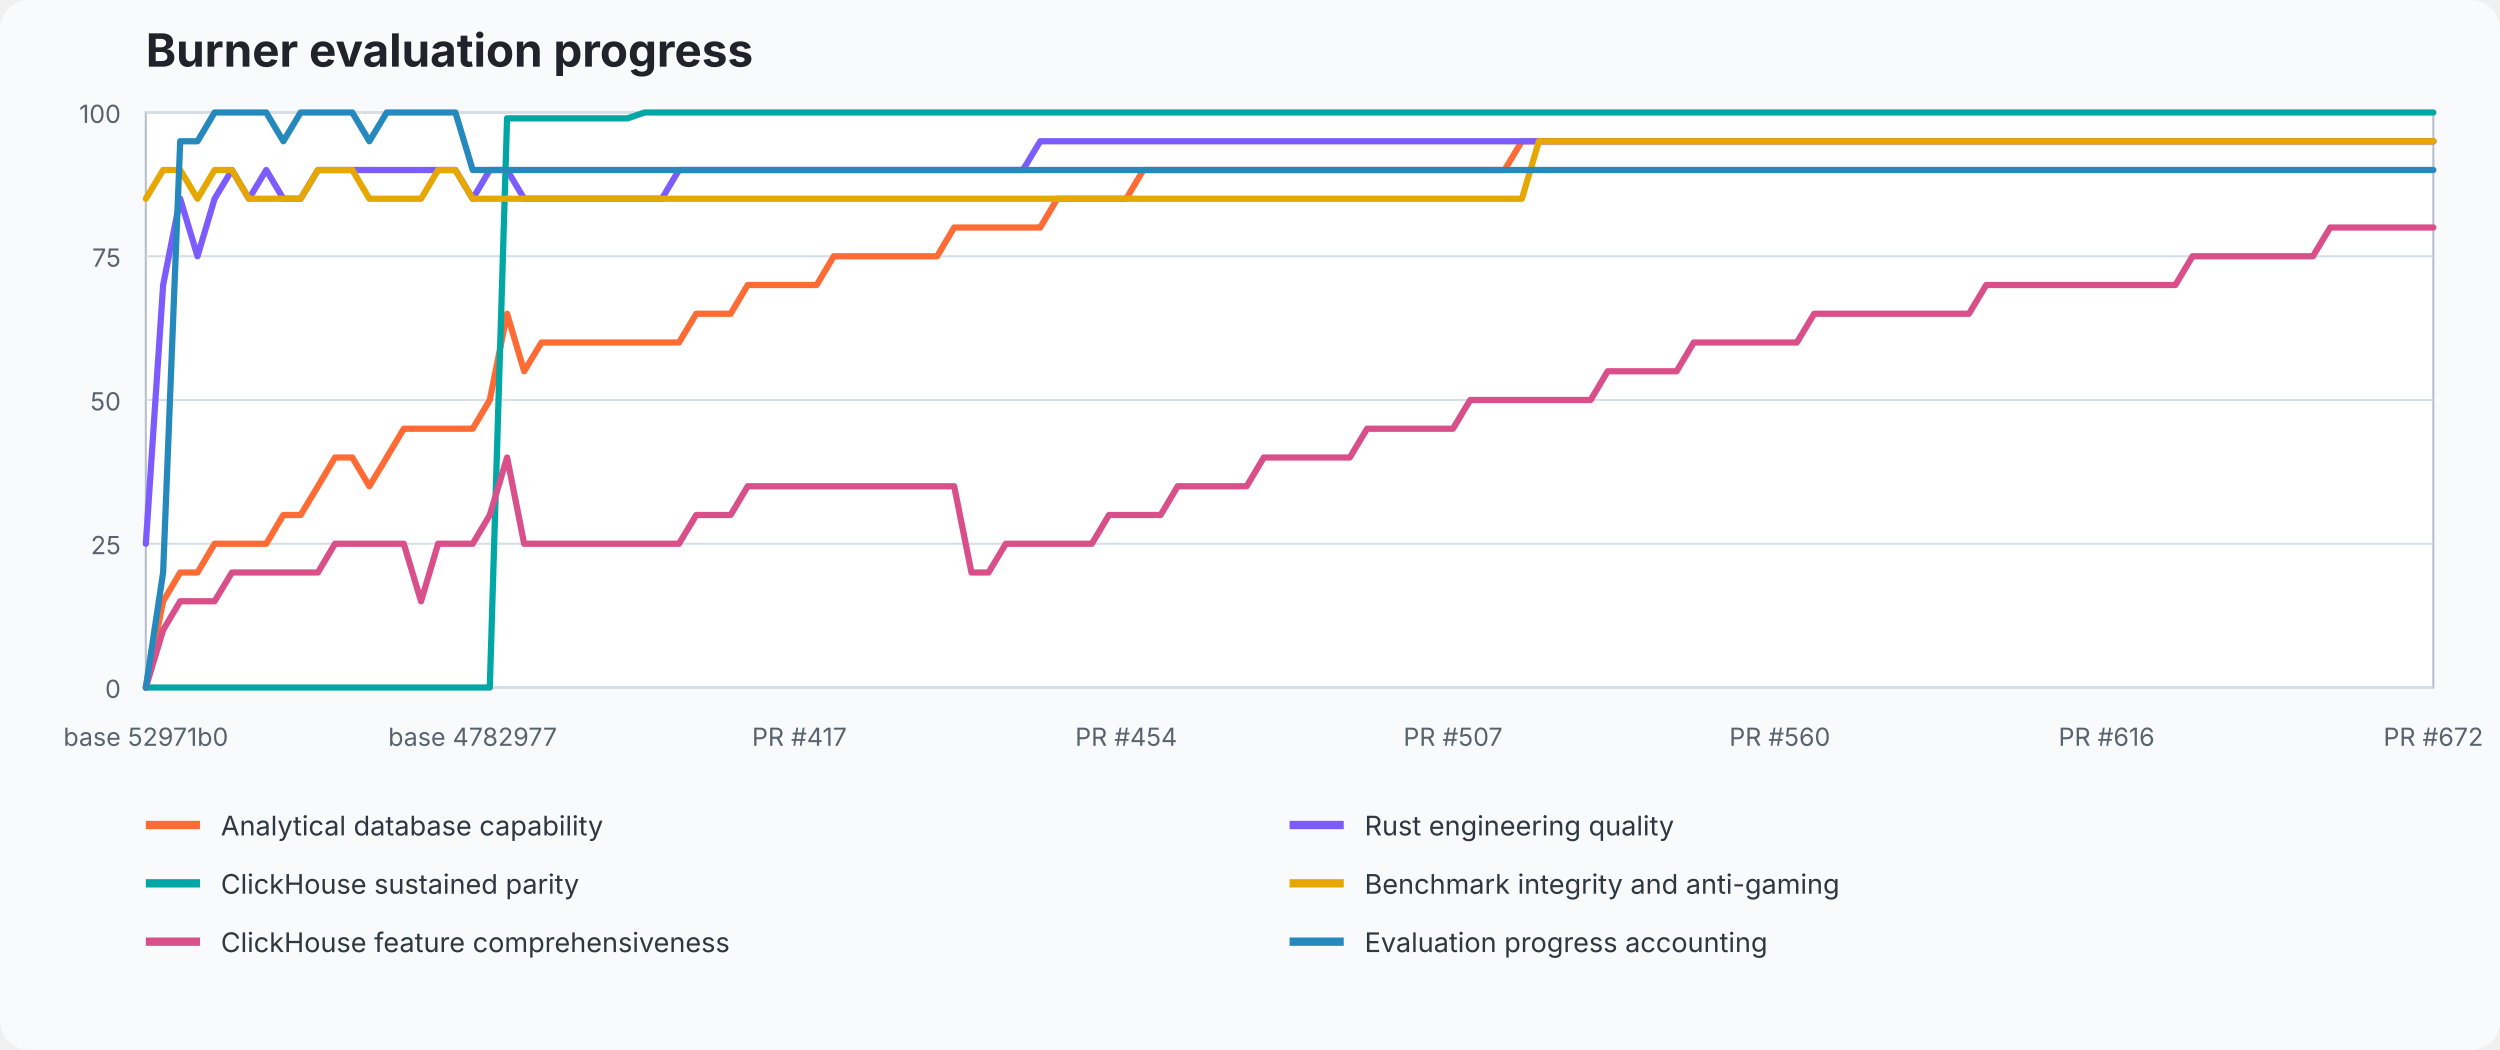
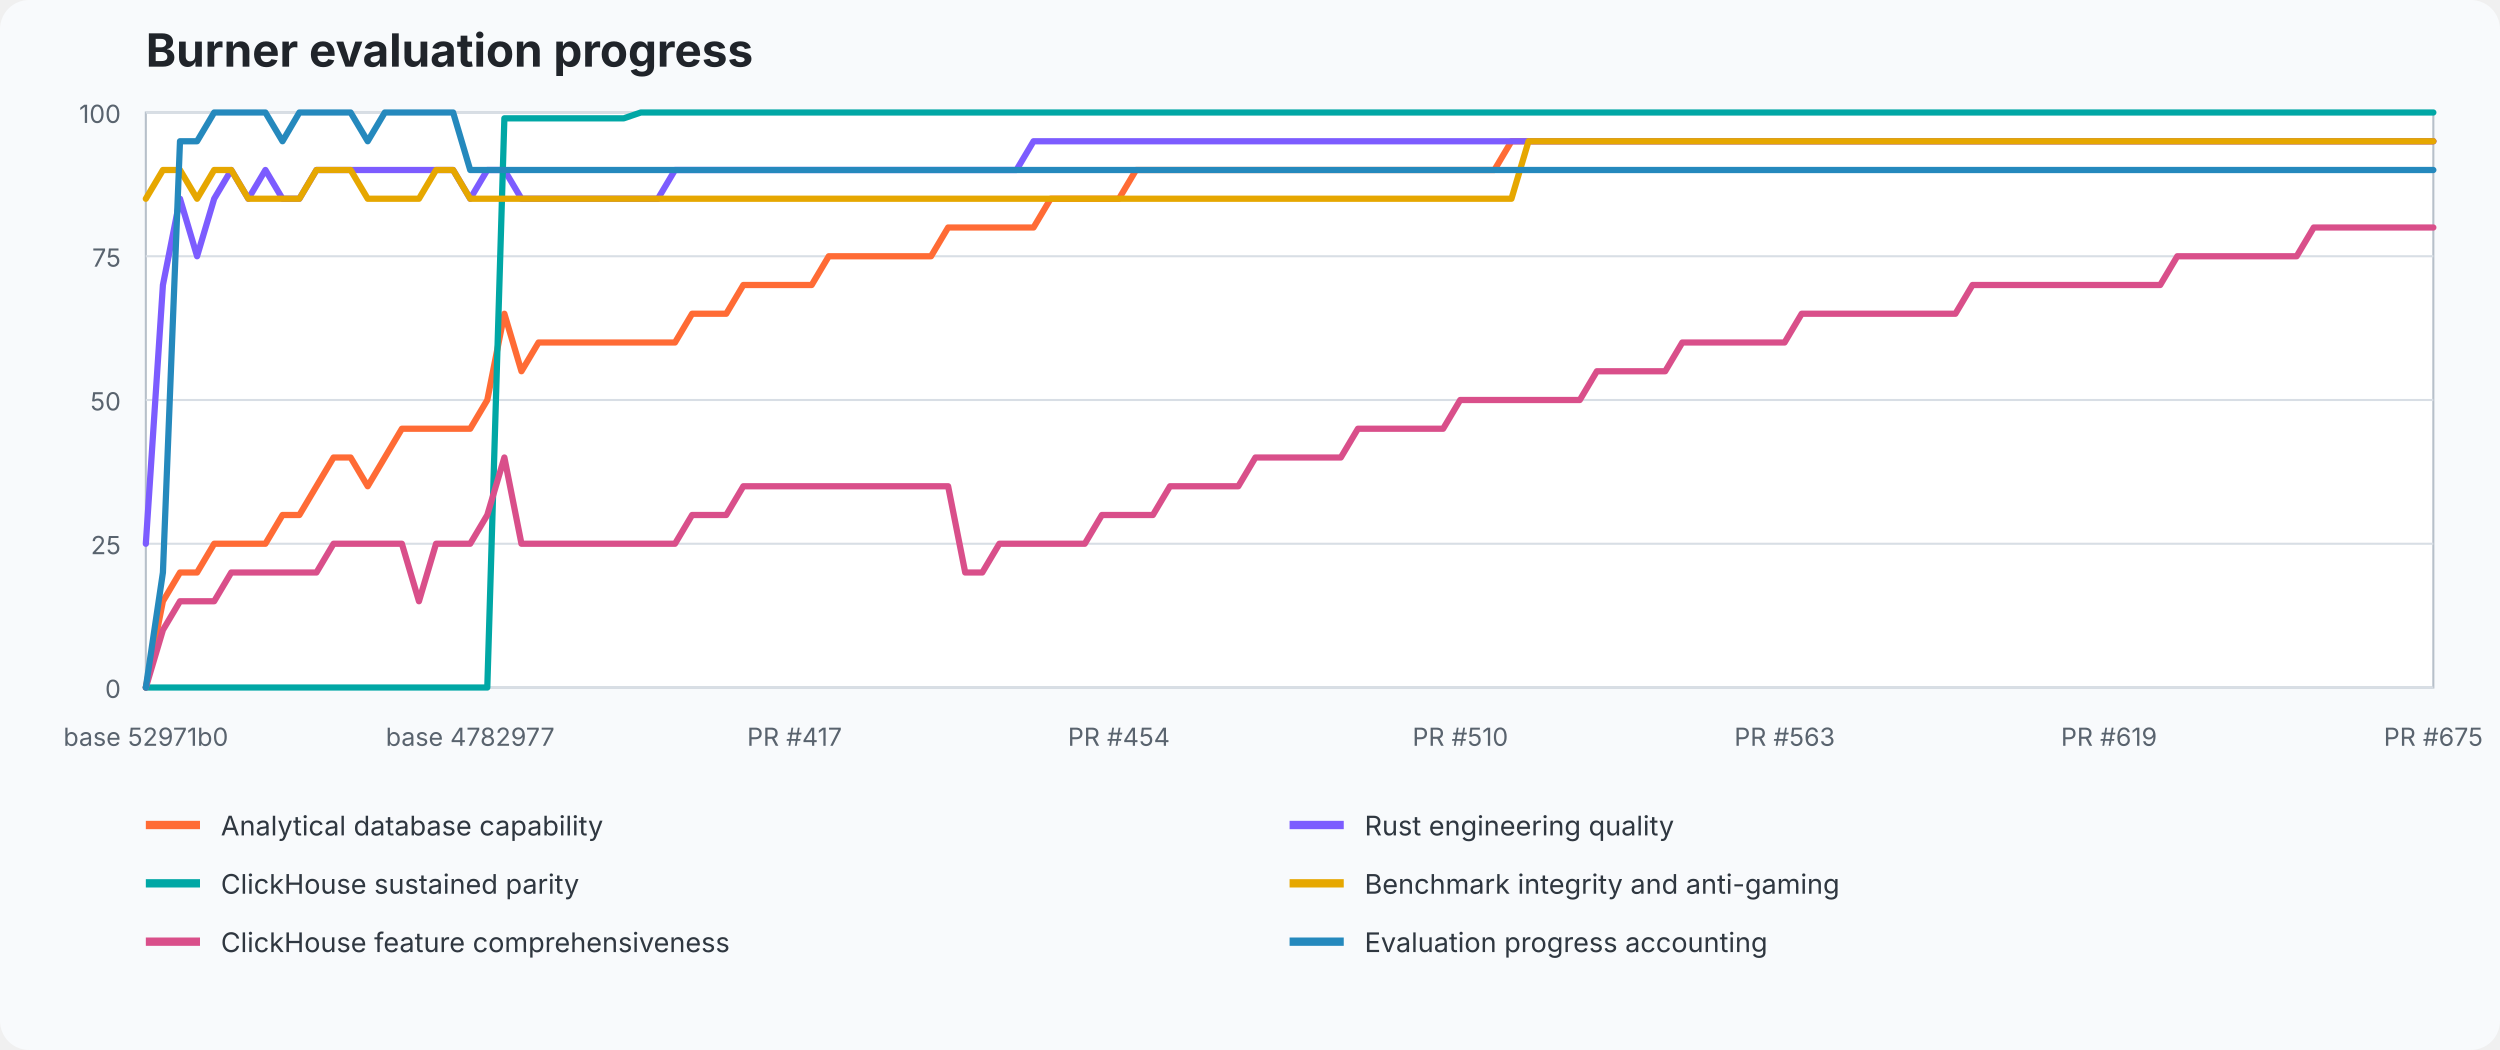
<svg xmlns="http://www.w3.org/2000/svg" width="1200" height="504" viewBox="0 0 1200 504" role="img" aria-labelledby="title desc">
  <style>text{font-family:ui-sans-serif,system-ui,-apple-system,BlinkMacSystemFont,"Segoe UI",sans-serif}.title{font-size:22px;font-weight:700;fill:#20242a}.axis{font-size:12px;fill:#59636e}.legend{font-size:13px;fill:#2f3740}.grid{stroke:#d8dee5;stroke-width:1}.plot{fill:#fff;stroke:#b7c0ca}</style>
  <rect width="100%" height="100%" fill="#f8fafc" rx="14" />
  <text x="70" y="32" class="title">Burner evaluation progress</text>
  <rect x="70" y="54" width="1098" height="276" class="plot" />
  <line x1="70" y1="330" x2="1168" y2="330" class="grid" />
  <text x="58" y="335" text-anchor="end" class="axis">0</text>
  <line x1="70" y1="261" x2="1168" y2="261" class="grid" />
  <text x="58" y="266" text-anchor="end" class="axis">25</text>
  <line x1="70" y1="192" x2="1168" y2="192" class="grid" />
  <text x="58" y="197" text-anchor="end" class="axis">50</text>
  <line x1="70" y1="123" x2="1168" y2="123" class="grid" />
  <text x="58" y="128" text-anchor="end" class="axis">75</text>
  <line x1="70" y1="54" x2="1168" y2="54" class="grid" />
  <text x="58" y="59" text-anchor="end" class="axis">100</text>
-   <polyline points="70.0,330.0 78.3,288.6 86.5,274.8 94.8,274.8 103.0,261.0 111.3,261.0 119.5,261.0 127.8,261.0 136.0,247.2 144.3,247.2 152.6,233.4 160.8,219.6 169.1,219.6 177.3,233.4 185.6,219.6 193.8,205.8 202.1,205.8 210.3,205.8 218.6,205.8 226.9,205.8 235.1,192.0 243.4,150.6 251.6,178.2 259.9,164.4 268.1,164.4 276.4,164.4 284.6,164.4 292.9,164.4 301.2,164.4 309.4,164.4 317.7,164.4 325.9,164.4 334.2,150.6 342.4,150.6 350.7,150.6 358.9,136.8 367.2,136.8 375.5,136.8 383.7,136.8 392.0,136.8 400.2,123.0 408.5,123.0 416.7,123.0 425.0,123.0 433.2,123.0 441.5,123.0 449.8,123.0 458.0,109.2 466.3,109.2 474.5,109.2 482.8,109.2 491.0,109.2 499.3,109.2 507.5,95.4 515.8,95.4 524.1,95.4 532.3,95.4 540.6,95.4 548.8,81.6 557.1,81.6 565.3,81.6 573.6,81.6 581.8,81.6 590.1,81.6 598.4,81.6 606.6,81.6 614.9,81.6 623.1,81.6 631.4,81.6 639.6,81.6 647.9,81.6 656.2,81.6 664.4,81.6 672.7,81.6 680.9,81.6 689.2,81.6 697.4,81.6 705.7,81.6 713.9,81.6 722.2,81.6 730.5,67.8 738.7,67.8 747.0,67.8 755.2,67.8 763.5,67.8 771.7,67.8 780.0,67.8 788.2,67.8 796.5,67.8 804.8,67.8 813.0,67.8 821.3,67.8 829.5,67.8 837.8,67.8 846.0,67.8 854.3,67.8 862.5,67.8 870.8,67.8 879.1,67.8 887.3,67.8 895.6,67.8 903.8,67.8 912.1,67.8 920.3,67.8 928.6,67.8 936.8,67.8 945.1,67.8 953.4,67.8 961.6,67.8 969.9,67.8 978.1,67.8 986.4,67.8 994.6,67.8 1002.9,67.8 1011.1,67.8 1019.4,67.8 1027.7,67.8 1035.9,67.8 1044.2,67.8 1052.4,67.8 1060.7,67.8 1068.9,67.8 1077.2,67.8 1085.4,67.8 1093.7,67.8 1102.0,67.8 1110.2,67.8 1118.5,67.8 1126.7,67.8 1135.0,67.8 1143.2,67.8 1151.5,67.8 1159.7,67.8 1168.0,67.8" fill="none" stroke="#ff6b35" stroke-width="3" stroke-linejoin="round" stroke-linecap="round" />
-   <polyline points="70.0,261.0 78.3,136.8 86.5,95.4 94.8,123.0 103.0,95.4 111.3,81.6 119.5,95.4 127.8,81.6 136.0,95.4 144.3,95.4 152.6,81.6 160.8,81.6 169.1,81.6 177.3,81.6 185.6,81.6 193.8,81.6 202.1,81.6 210.3,81.6 218.6,81.6 226.9,95.4 235.1,81.6 243.4,81.6 251.6,95.4 259.9,95.4 268.1,95.4 276.4,95.4 284.6,95.4 292.9,95.4 301.2,95.4 309.4,95.4 317.7,95.4 325.9,81.6 334.2,81.6 342.4,81.6 350.7,81.6 358.9,81.6 367.2,81.6 375.5,81.6 383.7,81.6 392.0,81.6 400.2,81.6 408.5,81.6 416.7,81.6 425.0,81.6 433.2,81.6 441.5,81.6 449.8,81.6 458.0,81.6 466.3,81.6 474.5,81.6 482.8,81.6 491.0,81.6 499.3,67.8 507.5,67.8 515.8,67.8 524.1,67.8 532.3,67.8 540.6,67.8 548.8,67.8 557.1,67.8 565.3,67.8 573.6,67.8 581.8,67.8 590.1,67.8 598.4,67.8 606.6,67.8 614.9,67.8 623.1,67.8 631.4,67.8 639.6,67.8 647.9,67.8 656.2,67.8 664.4,67.8 672.7,67.8 680.9,67.8 689.2,67.8 697.4,67.8 705.7,67.8 713.9,67.8 722.2,67.8 730.5,67.8 738.7,67.8 747.0,67.8 755.2,67.8 763.5,67.8 771.7,67.8 780.0,67.8 788.2,67.8 796.5,67.8 804.8,67.8 813.0,67.8 821.3,67.8 829.5,67.8 837.8,67.8 846.0,67.8 854.3,67.8 862.5,67.8 870.8,67.8 879.1,67.8 887.3,67.8 895.6,67.8 903.8,67.8 912.1,67.8 920.3,67.8 928.6,67.8 936.8,67.8 945.1,67.8 953.4,67.8 961.6,67.8 969.9,67.8 978.1,67.8 986.4,67.8 994.6,67.8 1002.9,67.8 1011.1,67.8 1019.4,67.8 1027.7,67.8 1035.9,67.8 1044.2,67.8 1052.4,67.8 1060.7,67.8 1068.9,67.8 1077.2,67.8 1085.4,67.8 1093.7,67.8 1102.0,67.8 1110.2,67.8 1118.5,67.8 1126.7,67.8 1135.0,67.8 1143.2,67.8 1151.5,67.8 1159.7,67.8 1168.0,67.8" fill="none" stroke="#7c5cff" stroke-width="3" stroke-linejoin="round" stroke-linecap="round" />
-   <polyline points="70.0,330.0 78.3,330.0 86.5,330.0 94.8,330.0 103.0,330.0 111.3,330.0 119.5,330.0 127.8,330.0 136.0,330.0 144.3,330.0 152.6,330.0 160.8,330.0 169.1,330.0 177.3,330.0 185.6,330.0 193.8,330.0 202.1,330.0 210.3,330.0 218.6,330.0 226.9,330.0 235.1,330.0 243.4,56.8 251.6,56.8 259.9,56.8 268.1,56.8 276.4,56.8 284.6,56.8 292.9,56.8 301.2,56.8 309.4,54.0 317.7,54.0 325.9,54.0 334.2,54.0 342.4,54.0 350.7,54.0 358.9,54.0 367.2,54.0 375.5,54.0 383.7,54.0 392.0,54.0 400.2,54.0 408.5,54.0 416.7,54.0 425.0,54.0 433.2,54.0 441.5,54.0 449.8,54.0 458.0,54.0 466.3,54.0 474.5,54.0 482.8,54.0 491.0,54.0 499.3,54.0 507.5,54.0 515.8,54.0 524.1,54.0 532.3,54.0 540.6,54.0 548.8,54.0 557.1,54.0 565.3,54.0 573.6,54.0 581.8,54.0 590.1,54.0 598.4,54.0 606.6,54.0 614.9,54.0 623.1,54.0 631.4,54.0 639.6,54.0 647.9,54.0 656.2,54.0 664.4,54.0 672.7,54.0 680.9,54.0 689.2,54.0 697.4,54.0 705.7,54.0 713.9,54.0 722.2,54.0 730.5,54.0 738.7,54.0 747.0,54.0 755.2,54.0 763.5,54.0 771.7,54.0 780.0,54.0 788.2,54.0 796.5,54.0 804.8,54.0 813.0,54.0 821.3,54.0 829.5,54.0 837.8,54.0 846.0,54.0 854.3,54.0 862.5,54.0 870.8,54.0 879.1,54.0 887.3,54.0 895.6,54.0 903.8,54.0 912.1,54.0 920.3,54.0 928.6,54.0 936.8,54.0 945.1,54.0 953.4,54.0 961.6,54.0 969.9,54.0 978.1,54.0 986.4,54.0 994.6,54.0 1002.9,54.0 1011.1,54.0 1019.4,54.0 1027.7,54.0 1035.9,54.0 1044.2,54.0 1052.4,54.0 1060.7,54.0 1068.9,54.0 1077.2,54.0 1085.4,54.0 1093.7,54.0 1102.0,54.0 1110.2,54.0 1118.5,54.0 1126.7,54.0 1135.0,54.0 1143.2,54.0 1151.5,54.0 1159.7,54.0 1168.0,54.0" fill="none" stroke="#00a7a5" stroke-width="3" stroke-linejoin="round" stroke-linecap="round" />
-   <polyline points="70.0,95.4 78.3,81.6 86.5,81.6 94.8,95.4 103.0,81.6 111.3,81.6 119.5,95.4 127.8,95.4 136.0,95.4 144.3,95.4 152.6,81.6 160.8,81.6 169.1,81.6 177.3,95.4 185.6,95.4 193.8,95.4 202.1,95.4 210.3,81.6 218.6,81.6 226.9,95.4 235.1,95.4 243.4,95.4 251.6,95.4 259.9,95.4 268.1,95.4 276.4,95.4 284.6,95.4 292.9,95.4 301.2,95.4 309.4,95.4 317.7,95.4 325.9,95.4 334.2,95.4 342.4,95.4 350.7,95.4 358.9,95.4 367.2,95.4 375.5,95.4 383.7,95.4 392.0,95.4 400.2,95.4 408.5,95.4 416.7,95.4 425.0,95.4 433.2,95.4 441.5,95.4 449.8,95.4 458.0,95.4 466.3,95.4 474.5,95.4 482.8,95.4 491.0,95.4 499.3,95.4 507.5,95.4 515.8,95.4 524.1,95.4 532.3,95.4 540.6,95.4 548.8,95.4 557.1,95.4 565.3,95.4 573.6,95.4 581.8,95.4 590.1,95.4 598.4,95.4 606.6,95.4 614.9,95.4 623.1,95.4 631.4,95.4 639.6,95.4 647.9,95.4 656.2,95.4 664.4,95.4 672.7,95.4 680.9,95.4 689.2,95.4 697.4,95.4 705.7,95.4 713.9,95.4 722.2,95.4 730.5,95.4 738.7,67.8 747.0,67.8 755.2,67.8 763.5,67.8 771.7,67.8 780.0,67.8 788.2,67.8 796.5,67.8 804.8,67.8 813.0,67.8 821.3,67.8 829.5,67.8 837.8,67.8 846.0,67.8 854.3,67.8 862.5,67.8 870.8,67.8 879.1,67.8 887.3,67.8 895.6,67.8 903.8,67.8 912.1,67.8 920.3,67.8 928.6,67.8 936.8,67.8 945.1,67.8 953.4,67.8 961.6,67.8 969.9,67.8 978.1,67.8 986.4,67.8 994.6,67.8 1002.9,67.8 1011.1,67.8 1019.4,67.8 1027.7,67.8 1035.9,67.8 1044.2,67.8 1052.4,67.8 1060.7,67.8 1068.9,67.8 1077.2,67.8 1085.4,67.8 1093.7,67.8 1102.0,67.8 1110.2,67.8 1118.5,67.8 1126.7,67.8 1135.0,67.8 1143.2,67.8 1151.5,67.8 1159.7,67.8 1168.0,67.8" fill="none" stroke="#e6a700" stroke-width="3" stroke-linejoin="round" stroke-linecap="round" />
-   <polyline points="70.0,330.0 78.3,302.4 86.5,288.6 94.8,288.6 103.0,288.6 111.3,274.8 119.5,274.8 127.8,274.8 136.0,274.8 144.3,274.8 152.6,274.8 160.8,261.0 169.1,261.0 177.3,261.0 185.6,261.0 193.8,261.0 202.1,288.6 210.3,261.0 218.6,261.0 226.9,261.0 235.1,247.2 243.4,219.6 251.6,261.0 259.9,261.0 268.1,261.0 276.4,261.0 284.6,261.0 292.9,261.0 301.2,261.0 309.4,261.0 317.7,261.0 325.9,261.0 334.2,247.2 342.4,247.2 350.7,247.2 358.9,233.4 367.2,233.4 375.5,233.4 383.7,233.4 392.0,233.4 400.2,233.4 408.5,233.4 416.7,233.4 425.0,233.4 433.2,233.4 441.5,233.4 449.8,233.4 458.0,233.4 466.3,274.8 474.5,274.8 482.8,261.0 491.0,261.0 499.3,261.0 507.5,261.0 515.8,261.0 524.1,261.0 532.3,247.2 540.6,247.2 548.8,247.2 557.1,247.2 565.3,233.4 573.6,233.4 581.8,233.4 590.1,233.4 598.4,233.4 606.6,219.6 614.9,219.6 623.1,219.6 631.4,219.6 639.6,219.6 647.9,219.6 656.2,205.8 664.4,205.8 672.7,205.8 680.9,205.8 689.2,205.8 697.4,205.8 705.7,192.0 713.9,192.0 722.2,192.0 730.5,192.0 738.7,192.0 747.0,192.0 755.2,192.0 763.5,192.0 771.7,178.2 780.0,178.2 788.2,178.2 796.5,178.2 804.8,178.2 813.0,164.4 821.3,164.4 829.5,164.4 837.8,164.4 846.0,164.4 854.3,164.4 862.5,164.4 870.8,150.6 879.1,150.6 887.3,150.6 895.6,150.6 903.8,150.6 912.1,150.6 920.3,150.6 928.6,150.6 936.8,150.6 945.1,150.6 953.4,136.8 961.6,136.8 969.9,136.8 978.1,136.8 986.4,136.8 994.6,136.8 1002.9,136.8 1011.1,136.8 1019.4,136.8 1027.7,136.8 1035.9,136.8 1044.2,136.8 1052.4,123.0 1060.7,123.0 1068.9,123.0 1077.2,123.0 1085.4,123.0 1093.7,123.0 1102.0,123.0 1110.2,123.0 1118.5,109.2 1126.7,109.2 1135.0,109.2 1143.2,109.2 1151.5,109.2 1159.7,109.2 1168.0,109.2" fill="none" stroke="#d94f8a" stroke-width="3" stroke-linejoin="round" stroke-linecap="round" />
-   <polyline points="70.0,330.0 78.3,274.8 86.5,67.8 94.8,67.8 103.0,54.0 111.3,54.0 119.5,54.0 127.8,54.0 136.0,67.8 144.3,54.0 152.6,54.0 160.8,54.0 169.1,54.0 177.3,67.8 185.6,54.0 193.8,54.0 202.1,54.0 210.3,54.0 218.6,54.0 226.9,81.6 235.1,81.6 243.4,81.6 251.6,81.6 259.9,81.6 268.1,81.6 276.4,81.6 284.6,81.6 292.9,81.6 301.2,81.6 309.4,81.6 317.7,81.6 325.9,81.6 334.2,81.6 342.4,81.6 350.7,81.6 358.9,81.6 367.2,81.6 375.5,81.6 383.7,81.6 392.0,81.6 400.2,81.6 408.5,81.6 416.7,81.6 425.0,81.6 433.2,81.6 441.5,81.6 449.8,81.6 458.0,81.6 466.3,81.6 474.5,81.6 482.8,81.6 491.0,81.6 499.3,81.6 507.5,81.6 515.8,81.6 524.1,81.6 532.3,81.6 540.6,81.6 548.8,81.6 557.1,81.6 565.3,81.6 573.6,81.6 581.8,81.6 590.1,81.6 598.4,81.6 606.6,81.6 614.9,81.6 623.1,81.6 631.4,81.6 639.6,81.6 647.9,81.6 656.2,81.6 664.4,81.6 672.7,81.6 680.9,81.6 689.2,81.6 697.4,81.6 705.7,81.6 713.9,81.6 722.2,81.6 730.5,81.6 738.7,81.6 747.0,81.6 755.2,81.6 763.5,81.6 771.7,81.6 780.0,81.6 788.2,81.6 796.5,81.6 804.8,81.6 813.0,81.6 821.3,81.6 829.5,81.6 837.8,81.6 846.0,81.6 854.3,81.6 862.5,81.6 870.8,81.6 879.1,81.6 887.3,81.6 895.6,81.6 903.8,81.6 912.1,81.6 920.3,81.6 928.6,81.6 936.8,81.6 945.1,81.6 953.4,81.6 961.6,81.6 969.9,81.6 978.1,81.6 986.4,81.6 994.6,81.6 1002.9,81.6 1011.1,81.6 1019.4,81.6 1027.7,81.6 1035.9,81.6 1044.2,81.6 1052.4,81.6 1060.7,81.6 1068.9,81.6 1077.2,81.6 1085.4,81.6 1093.7,81.6 1102.0,81.6 1110.2,81.6 1118.5,81.6 1126.7,81.6 1135.0,81.6 1143.2,81.6 1151.5,81.6 1159.7,81.6 1168.0,81.6" fill="none" stroke="#2589bd" stroke-width="3" stroke-linejoin="round" stroke-linecap="round" />
+   <polyline points="70.0,330.0 78.2,288.6 86.4,274.8 94.6,274.8 102.8,261.0 111.0,261.0 119.2,261.0 127.4,261.0 135.6,247.2 143.7,247.2 151.9,233.4 160.1,219.6 168.3,219.6 176.5,233.4 184.7,219.6 192.9,205.8 201.1,205.8 209.3,205.8 217.5,205.8 225.7,205.8 233.9,192.0 242.1,150.6 250.3,178.2 258.5,164.4 266.7,164.4 274.9,164.4 283.0,164.4 291.2,164.4 299.4,164.4 307.6,164.4 315.8,164.4 324.0,164.4 332.2,150.6 340.4,150.6 348.6,150.6 356.8,136.8 365.0,136.8 373.2,136.8 381.4,136.8 389.6,136.8 397.8,123.0 406.0,123.0 414.1,123.0 422.3,123.0 430.5,123.0 438.7,123.0 446.9,123.0 455.1,109.2 463.3,109.2 471.5,109.2 479.7,109.2 487.9,109.2 496.1,109.2 504.3,95.4 512.5,95.4 520.7,95.4 528.9,95.4 537.1,95.4 545.3,81.6 553.4,81.6 561.6,81.6 569.8,81.6 578.0,81.6 586.2,81.6 594.4,81.6 602.6,81.6 610.8,81.6 619.0,81.6 627.2,81.6 635.4,81.6 643.6,81.6 651.8,81.6 660.0,81.6 668.2,81.6 676.4,81.6 684.6,81.6 692.7,81.6 700.9,81.6 709.1,81.6 717.3,81.6 725.5,67.8 733.7,67.8 741.9,67.8 750.1,67.8 758.3,67.8 766.5,67.8 774.7,67.8 782.9,67.8 791.1,67.8 799.3,67.8 807.5,67.8 815.7,67.8 823.9,67.8 832.0,67.8 840.2,67.8 848.4,67.8 856.6,67.8 864.8,67.8 873.0,67.8 881.2,67.8 889.4,67.8 897.6,67.8 905.8,67.8 914.0,67.8 922.2,67.8 930.4,67.8 938.6,67.8 946.8,67.8 955.0,67.8 963.1,67.8 971.3,67.8 979.5,67.8 987.7,67.8 995.9,67.8 1004.1,67.8 1012.3,67.8 1020.5,67.8 1028.7,67.8 1036.9,67.8 1045.1,67.8 1053.3,67.8 1061.5,67.8 1069.7,67.8 1077.9,67.8 1086.1,67.8 1094.3,67.8 1102.4,67.8 1110.6,67.8 1118.8,67.8 1127.0,67.8 1135.2,67.8 1143.4,67.8 1151.6,67.8 1159.8,67.8 1168.0,67.8" fill="none" stroke="#ff6b35" stroke-width="3" stroke-linejoin="round" stroke-linecap="round" />
+   <polyline points="70.0,261.0 78.2,136.8 86.4,95.4 94.6,123.0 102.8,95.4 111.0,81.6 119.2,95.4 127.4,81.6 135.6,95.4 143.7,95.4 151.9,81.6 160.1,81.6 168.3,81.6 176.5,81.6 184.7,81.6 192.9,81.6 201.1,81.6 209.3,81.6 217.5,81.6 225.7,95.4 233.9,81.6 242.1,81.6 250.3,95.4 258.5,95.4 266.7,95.4 274.9,95.4 283.0,95.4 291.2,95.4 299.4,95.4 307.6,95.4 315.8,95.4 324.0,81.6 332.2,81.6 340.4,81.6 348.6,81.6 356.8,81.6 365.0,81.6 373.2,81.6 381.4,81.6 389.6,81.6 397.8,81.6 406.0,81.6 414.1,81.6 422.3,81.6 430.5,81.6 438.7,81.6 446.9,81.6 455.1,81.6 463.3,81.6 471.5,81.6 479.7,81.6 487.9,81.6 496.1,67.8 504.3,67.8 512.5,67.8 520.7,67.8 528.9,67.8 537.1,67.8 545.3,67.8 553.4,67.8 561.6,67.8 569.8,67.8 578.0,67.8 586.2,67.8 594.4,67.8 602.6,67.8 610.8,67.8 619.0,67.8 627.2,67.8 635.4,67.8 643.6,67.8 651.8,67.8 660.0,67.8 668.2,67.8 676.4,67.8 684.6,67.8 692.7,67.8 700.9,67.8 709.1,67.8 717.3,67.8 725.5,67.8 733.7,67.8 741.9,67.8 750.1,67.8 758.3,67.8 766.5,67.8 774.7,67.8 782.9,67.8 791.1,67.8 799.3,67.8 807.5,67.8 815.7,67.8 823.9,67.8 832.0,67.8 840.2,67.8 848.4,67.8 856.6,67.8 864.8,67.8 873.0,67.8 881.2,67.8 889.4,67.8 897.6,67.8 905.8,67.8 914.0,67.8 922.2,67.8 930.4,67.8 938.6,67.8 946.8,67.8 955.0,67.8 963.1,67.8 971.3,67.8 979.5,67.8 987.7,67.8 995.9,67.8 1004.1,67.8 1012.3,67.8 1020.5,67.8 1028.7,67.8 1036.9,67.8 1045.1,67.8 1053.3,67.8 1061.5,67.8 1069.7,67.8 1077.9,67.8 1086.1,67.8 1094.3,67.8 1102.4,67.8 1110.6,67.8 1118.8,67.8 1127.0,67.8 1135.2,67.8 1143.4,67.8 1151.6,67.8 1159.8,67.8 1168.0,67.8" fill="none" stroke="#7c5cff" stroke-width="3" stroke-linejoin="round" stroke-linecap="round" />
+   <polyline points="70.0,330.0 78.2,330.0 86.4,330.0 94.6,330.0 102.8,330.0 111.0,330.0 119.2,330.0 127.4,330.0 135.6,330.0 143.7,330.0 151.9,330.0 160.1,330.0 168.3,330.0 176.5,330.0 184.7,330.0 192.9,330.0 201.1,330.0 209.3,330.0 217.5,330.0 225.7,330.0 233.9,330.0 242.1,56.8 250.3,56.8 258.5,56.8 266.7,56.8 274.9,56.8 283.0,56.8 291.2,56.8 299.4,56.8 307.6,54.0 315.8,54.0 324.0,54.0 332.2,54.0 340.4,54.0 348.6,54.0 356.8,54.0 365.0,54.0 373.2,54.0 381.4,54.0 389.6,54.0 397.8,54.0 406.0,54.0 414.1,54.0 422.3,54.0 430.5,54.0 438.7,54.0 446.9,54.0 455.1,54.0 463.3,54.0 471.5,54.0 479.7,54.0 487.9,54.0 496.1,54.0 504.3,54.0 512.5,54.0 520.7,54.0 528.9,54.0 537.1,54.0 545.3,54.0 553.4,54.0 561.6,54.0 569.8,54.0 578.0,54.0 586.2,54.0 594.4,54.0 602.6,54.0 610.8,54.0 619.0,54.0 627.2,54.0 635.4,54.0 643.6,54.0 651.8,54.0 660.0,54.0 668.2,54.0 676.4,54.0 684.6,54.0 692.7,54.0 700.9,54.0 709.1,54.0 717.3,54.0 725.5,54.0 733.7,54.0 741.9,54.0 750.1,54.0 758.3,54.0 766.5,54.0 774.7,54.0 782.9,54.0 791.1,54.0 799.3,54.0 807.5,54.0 815.7,54.0 823.9,54.0 832.0,54.0 840.2,54.0 848.4,54.0 856.6,54.0 864.8,54.0 873.0,54.0 881.2,54.0 889.4,54.0 897.6,54.0 905.8,54.0 914.0,54.0 922.2,54.0 930.4,54.0 938.6,54.0 946.8,54.0 955.0,54.0 963.1,54.0 971.3,54.0 979.5,54.0 987.7,54.0 995.9,54.0 1004.1,54.0 1012.3,54.0 1020.5,54.0 1028.7,54.0 1036.9,54.0 1045.1,54.0 1053.3,54.0 1061.5,54.0 1069.7,54.0 1077.9,54.0 1086.1,54.0 1094.3,54.0 1102.4,54.0 1110.6,54.0 1118.8,54.0 1127.0,54.0 1135.2,54.0 1143.4,54.0 1151.6,54.0 1159.8,54.0 1168.0,54.0" fill="none" stroke="#00a7a5" stroke-width="3" stroke-linejoin="round" stroke-linecap="round" />
+   <polyline points="70.0,95.4 78.2,81.6 86.4,81.6 94.6,95.4 102.8,81.6 111.0,81.6 119.2,95.4 127.4,95.4 135.6,95.4 143.7,95.4 151.9,81.6 160.1,81.6 168.3,81.6 176.5,95.4 184.7,95.4 192.9,95.4 201.1,95.4 209.3,81.6 217.5,81.6 225.7,95.4 233.9,95.4 242.1,95.4 250.3,95.4 258.5,95.4 266.7,95.4 274.9,95.4 283.0,95.4 291.2,95.4 299.4,95.4 307.6,95.4 315.8,95.4 324.0,95.4 332.2,95.4 340.4,95.4 348.6,95.4 356.8,95.4 365.0,95.4 373.2,95.4 381.4,95.4 389.6,95.4 397.8,95.4 406.0,95.4 414.1,95.4 422.3,95.4 430.5,95.4 438.7,95.4 446.9,95.4 455.1,95.4 463.3,95.4 471.5,95.4 479.7,95.4 487.9,95.4 496.1,95.4 504.3,95.4 512.5,95.4 520.7,95.4 528.9,95.4 537.1,95.4 545.3,95.4 553.4,95.4 561.6,95.4 569.8,95.4 578.0,95.4 586.2,95.4 594.4,95.4 602.6,95.4 610.8,95.4 619.0,95.4 627.2,95.4 635.4,95.4 643.6,95.4 651.8,95.4 660.0,95.4 668.2,95.4 676.4,95.4 684.6,95.4 692.7,95.4 700.9,95.4 709.1,95.4 717.3,95.4 725.5,95.4 733.7,67.8 741.9,67.8 750.1,67.8 758.3,67.8 766.5,67.8 774.7,67.8 782.9,67.8 791.1,67.8 799.3,67.8 807.5,67.8 815.7,67.8 823.9,67.8 832.0,67.8 840.2,67.8 848.4,67.8 856.6,67.8 864.8,67.8 873.0,67.8 881.2,67.8 889.4,67.8 897.6,67.8 905.8,67.8 914.0,67.8 922.2,67.8 930.4,67.8 938.6,67.8 946.8,67.8 955.0,67.8 963.1,67.8 971.3,67.8 979.5,67.8 987.7,67.8 995.9,67.8 1004.1,67.8 1012.3,67.8 1020.5,67.8 1028.7,67.8 1036.9,67.8 1045.1,67.8 1053.3,67.8 1061.5,67.8 1069.7,67.8 1077.9,67.8 1086.1,67.8 1094.3,67.8 1102.4,67.8 1110.6,67.8 1118.8,67.8 1127.0,67.8 1135.2,67.8 1143.4,67.8 1151.6,67.8 1159.8,67.8 1168.0,67.8" fill="none" stroke="#e6a700" stroke-width="3" stroke-linejoin="round" stroke-linecap="round" />
+   <polyline points="70.0,330.0 78.2,302.4 86.4,288.6 94.6,288.6 102.8,288.6 111.0,274.8 119.2,274.8 127.4,274.8 135.6,274.8 143.7,274.8 151.9,274.8 160.1,261.0 168.3,261.0 176.5,261.0 184.7,261.0 192.9,261.0 201.1,288.6 209.3,261.0 217.5,261.0 225.7,261.0 233.9,247.2 242.1,219.6 250.3,261.0 258.5,261.0 266.7,261.0 274.9,261.0 283.0,261.0 291.2,261.0 299.4,261.0 307.6,261.0 315.8,261.0 324.0,261.0 332.2,247.2 340.4,247.2 348.6,247.2 356.8,233.4 365.0,233.4 373.2,233.4 381.4,233.4 389.6,233.4 397.8,233.4 406.0,233.4 414.1,233.4 422.3,233.4 430.5,233.4 438.7,233.4 446.9,233.4 455.1,233.4 463.3,274.8 471.5,274.8 479.7,261.0 487.9,261.0 496.1,261.0 504.3,261.0 512.5,261.0 520.7,261.0 528.9,247.2 537.1,247.2 545.3,247.2 553.4,247.2 561.6,233.4 569.8,233.4 578.0,233.4 586.2,233.4 594.4,233.4 602.6,219.6 610.8,219.6 619.0,219.6 627.2,219.6 635.4,219.6 643.6,219.6 651.8,205.8 660.0,205.8 668.2,205.8 676.4,205.8 684.6,205.8 692.7,205.8 700.9,192.0 709.1,192.0 717.3,192.0 725.5,192.0 733.7,192.0 741.9,192.0 750.1,192.0 758.3,192.0 766.5,178.2 774.7,178.2 782.9,178.2 791.1,178.2 799.3,178.2 807.5,164.4 815.7,164.4 823.9,164.4 832.0,164.4 840.2,164.4 848.4,164.4 856.6,164.4 864.8,150.6 873.0,150.6 881.2,150.6 889.4,150.6 897.6,150.6 905.8,150.6 914.0,150.6 922.2,150.6 930.4,150.6 938.6,150.6 946.8,136.8 955.0,136.8 963.1,136.8 971.3,136.8 979.5,136.8 987.7,136.8 995.9,136.8 1004.1,136.8 1012.3,136.8 1020.5,136.8 1028.7,136.8 1036.9,136.8 1045.1,123.0 1053.3,123.0 1061.5,123.0 1069.7,123.0 1077.9,123.0 1086.1,123.0 1094.3,123.0 1102.4,123.0 1110.6,109.2 1118.8,109.2 1127.0,109.2 1135.2,109.2 1143.4,109.2 1151.6,109.2 1159.8,109.2 1168.0,109.2" fill="none" stroke="#d94f8a" stroke-width="3" stroke-linejoin="round" stroke-linecap="round" />
+   <polyline points="70.0,330.0 78.2,274.8 86.4,67.8 94.6,67.8 102.8,54.0 111.0,54.0 119.2,54.0 127.4,54.0 135.6,67.8 143.7,54.0 151.9,54.0 160.1,54.0 168.3,54.0 176.5,67.8 184.7,54.0 192.9,54.0 201.1,54.0 209.3,54.0 217.5,54.0 225.7,81.6 233.9,81.6 242.1,81.6 250.3,81.6 258.5,81.6 266.7,81.6 274.9,81.6 283.0,81.6 291.2,81.6 299.4,81.6 307.6,81.6 315.8,81.6 324.0,81.6 332.2,81.6 340.4,81.6 348.6,81.6 356.8,81.6 365.0,81.6 373.2,81.6 381.4,81.6 389.6,81.6 397.8,81.6 406.0,81.6 414.1,81.6 422.3,81.6 430.5,81.6 438.7,81.6 446.9,81.6 455.1,81.6 463.3,81.6 471.5,81.6 479.7,81.6 487.9,81.6 496.1,81.6 504.3,81.6 512.5,81.6 520.7,81.6 528.9,81.6 537.1,81.6 545.3,81.6 553.4,81.6 561.6,81.6 569.8,81.6 578.0,81.6 586.2,81.6 594.4,81.6 602.6,81.6 610.8,81.6 619.0,81.6 627.2,81.6 635.4,81.6 643.6,81.6 651.8,81.6 660.0,81.6 668.2,81.6 676.4,81.6 684.6,81.6 692.7,81.6 700.9,81.6 709.1,81.6 717.3,81.6 725.5,81.6 733.7,81.6 741.9,81.6 750.1,81.6 758.3,81.6 766.5,81.6 774.7,81.6 782.9,81.6 791.1,81.6 799.3,81.6 807.5,81.6 815.7,81.6 823.9,81.6 832.0,81.6 840.2,81.6 848.4,81.6 856.6,81.6 864.8,81.6 873.0,81.6 881.2,81.6 889.4,81.6 897.6,81.6 905.8,81.6 914.0,81.6 922.2,81.6 930.4,81.6 938.6,81.6 946.8,81.6 955.0,81.6 963.1,81.6 971.3,81.6 979.5,81.6 987.7,81.6 995.9,81.6 1004.1,81.6 1012.3,81.6 1020.5,81.6 1028.7,81.6 1036.9,81.6 1045.1,81.6 1053.3,81.6 1061.5,81.6 1069.7,81.6 1077.9,81.6 1086.1,81.6 1094.3,81.6 1102.4,81.6 1110.6,81.6 1118.8,81.6 1127.0,81.6 1135.2,81.6 1143.4,81.6 1151.6,81.6 1159.8,81.6 1168.0,81.6" fill="none" stroke="#2589bd" stroke-width="3" stroke-linejoin="round" stroke-linecap="round" />
  <text x="70" y="358" text-anchor="middle" class="axis">base 52971b0</text>
-   <text x="226.857" y="358" text-anchor="middle" class="axis">base 4782977</text>
-   <text x="383.714" y="358" text-anchor="middle" class="axis">PR #417</text>
-   <text x="540.571" y="358" text-anchor="middle" class="axis">PR #454</text>
-   <text x="697.429" y="358" text-anchor="middle" class="axis">PR #507</text>
-   <text x="854.286" y="358" text-anchor="middle" class="axis">PR #560</text>
-   <text x="1011.143" y="358" text-anchor="middle" class="axis">PR #616</text>
-   <text x="1168" y="358" text-anchor="middle" class="axis">PR #672</text>
+   <text x="225.687" y="358" text-anchor="middle" class="axis">base 4782977</text>
+   <text x="381.373" y="358" text-anchor="middle" class="axis">PR #417</text>
+   <text x="537.06" y="358" text-anchor="middle" class="axis">PR #454</text>
+   <text x="700.94" y="358" text-anchor="middle" class="axis">PR #510</text>
+   <text x="856.627" y="358" text-anchor="middle" class="axis">PR #563</text>
+   <text x="1012.313" y="358" text-anchor="middle" class="axis">PR #619</text>
+   <text x="1168" y="358" text-anchor="middle" class="axis">PR #675</text>
  <line x1="70" y1="396" x2="96" y2="396" stroke="#ff6b35" stroke-width="4" />
  <text x="106" y="401" class="legend">Analytical database capability</text>
  <line x1="619" y1="396" x2="645" y2="396" stroke="#7c5cff" stroke-width="4" />
  <text x="655" y="401" class="legend">Rust engineering quality</text>
  <line x1="70" y1="424" x2="96" y2="424" stroke="#00a7a5" stroke-width="4" />
  <text x="106" y="429" class="legend">ClickHouse sustained parity</text>
  <line x1="619" y1="424" x2="645" y2="424" stroke="#e6a700" stroke-width="4" />
  <text x="655" y="429" class="legend">Benchmark integrity and anti-gaming</text>
  <line x1="70" y1="452" x2="96" y2="452" stroke="#d94f8a" stroke-width="4" />
  <text x="106" y="457" class="legend">ClickHouse feature comprehensiveness</text>
  <line x1="619" y1="452" x2="645" y2="452" stroke="#2589bd" stroke-width="4" />
  <text x="655" y="457" class="legend">Evaluation progress accounting</text>
</svg>
